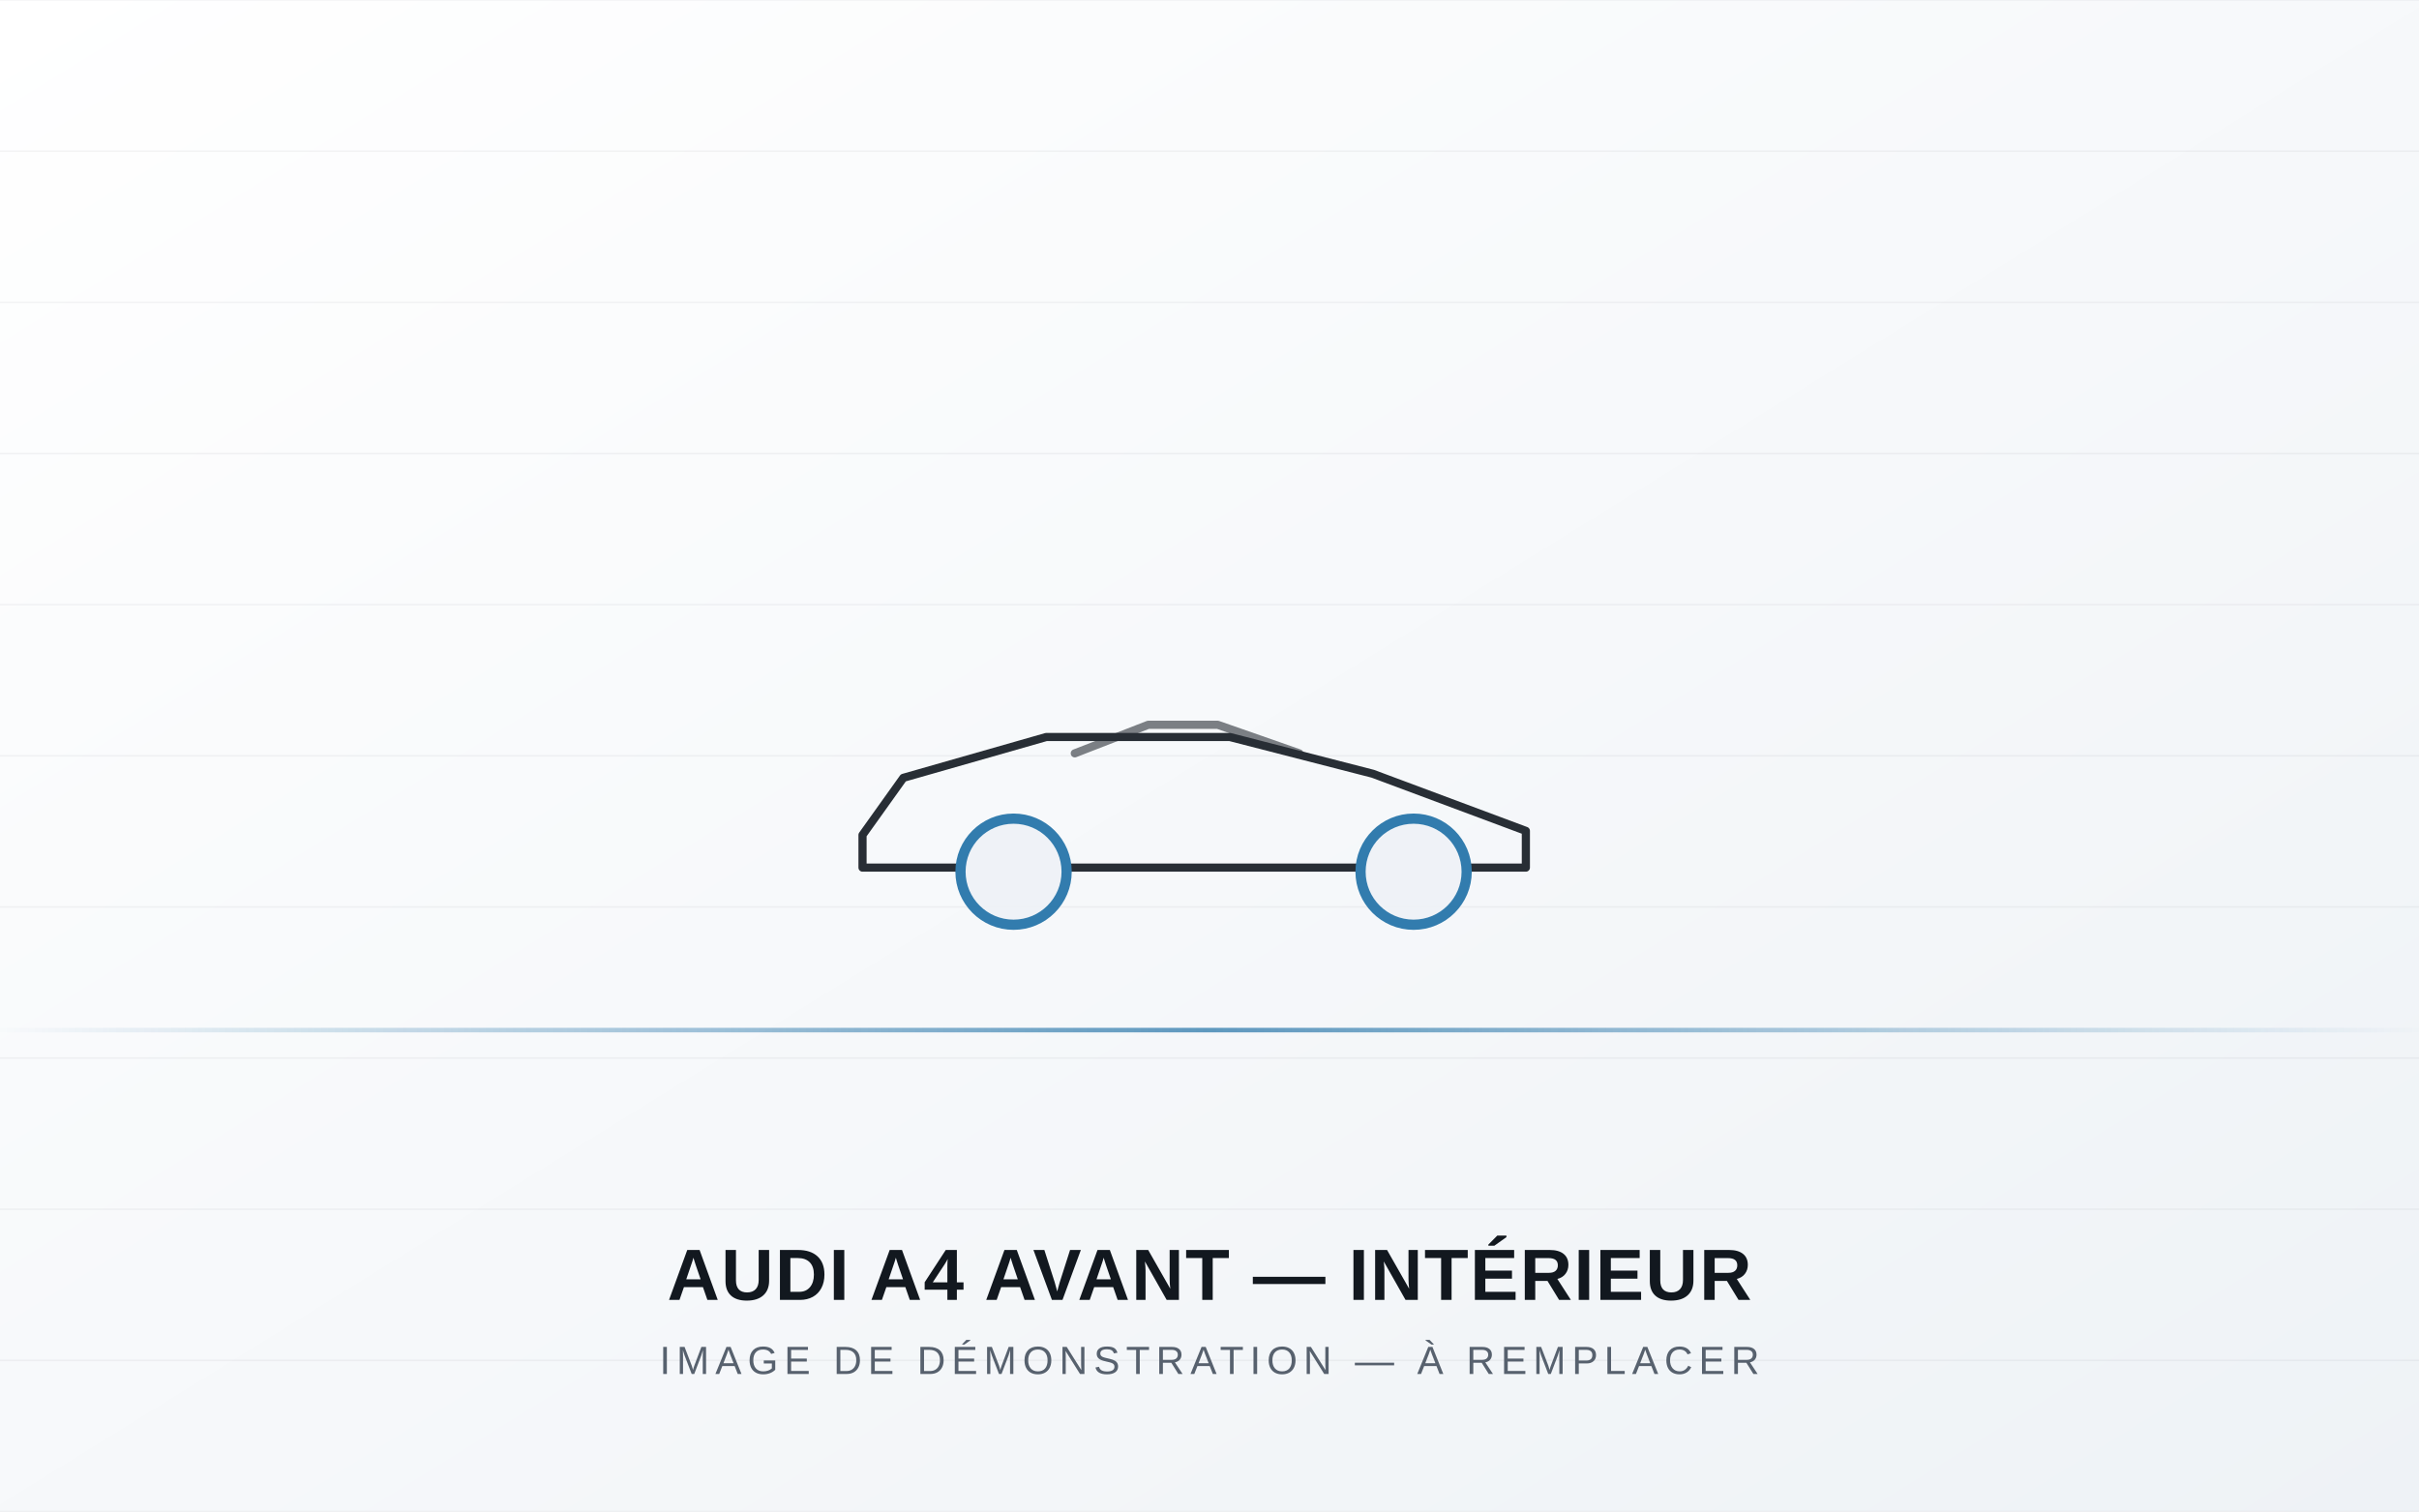
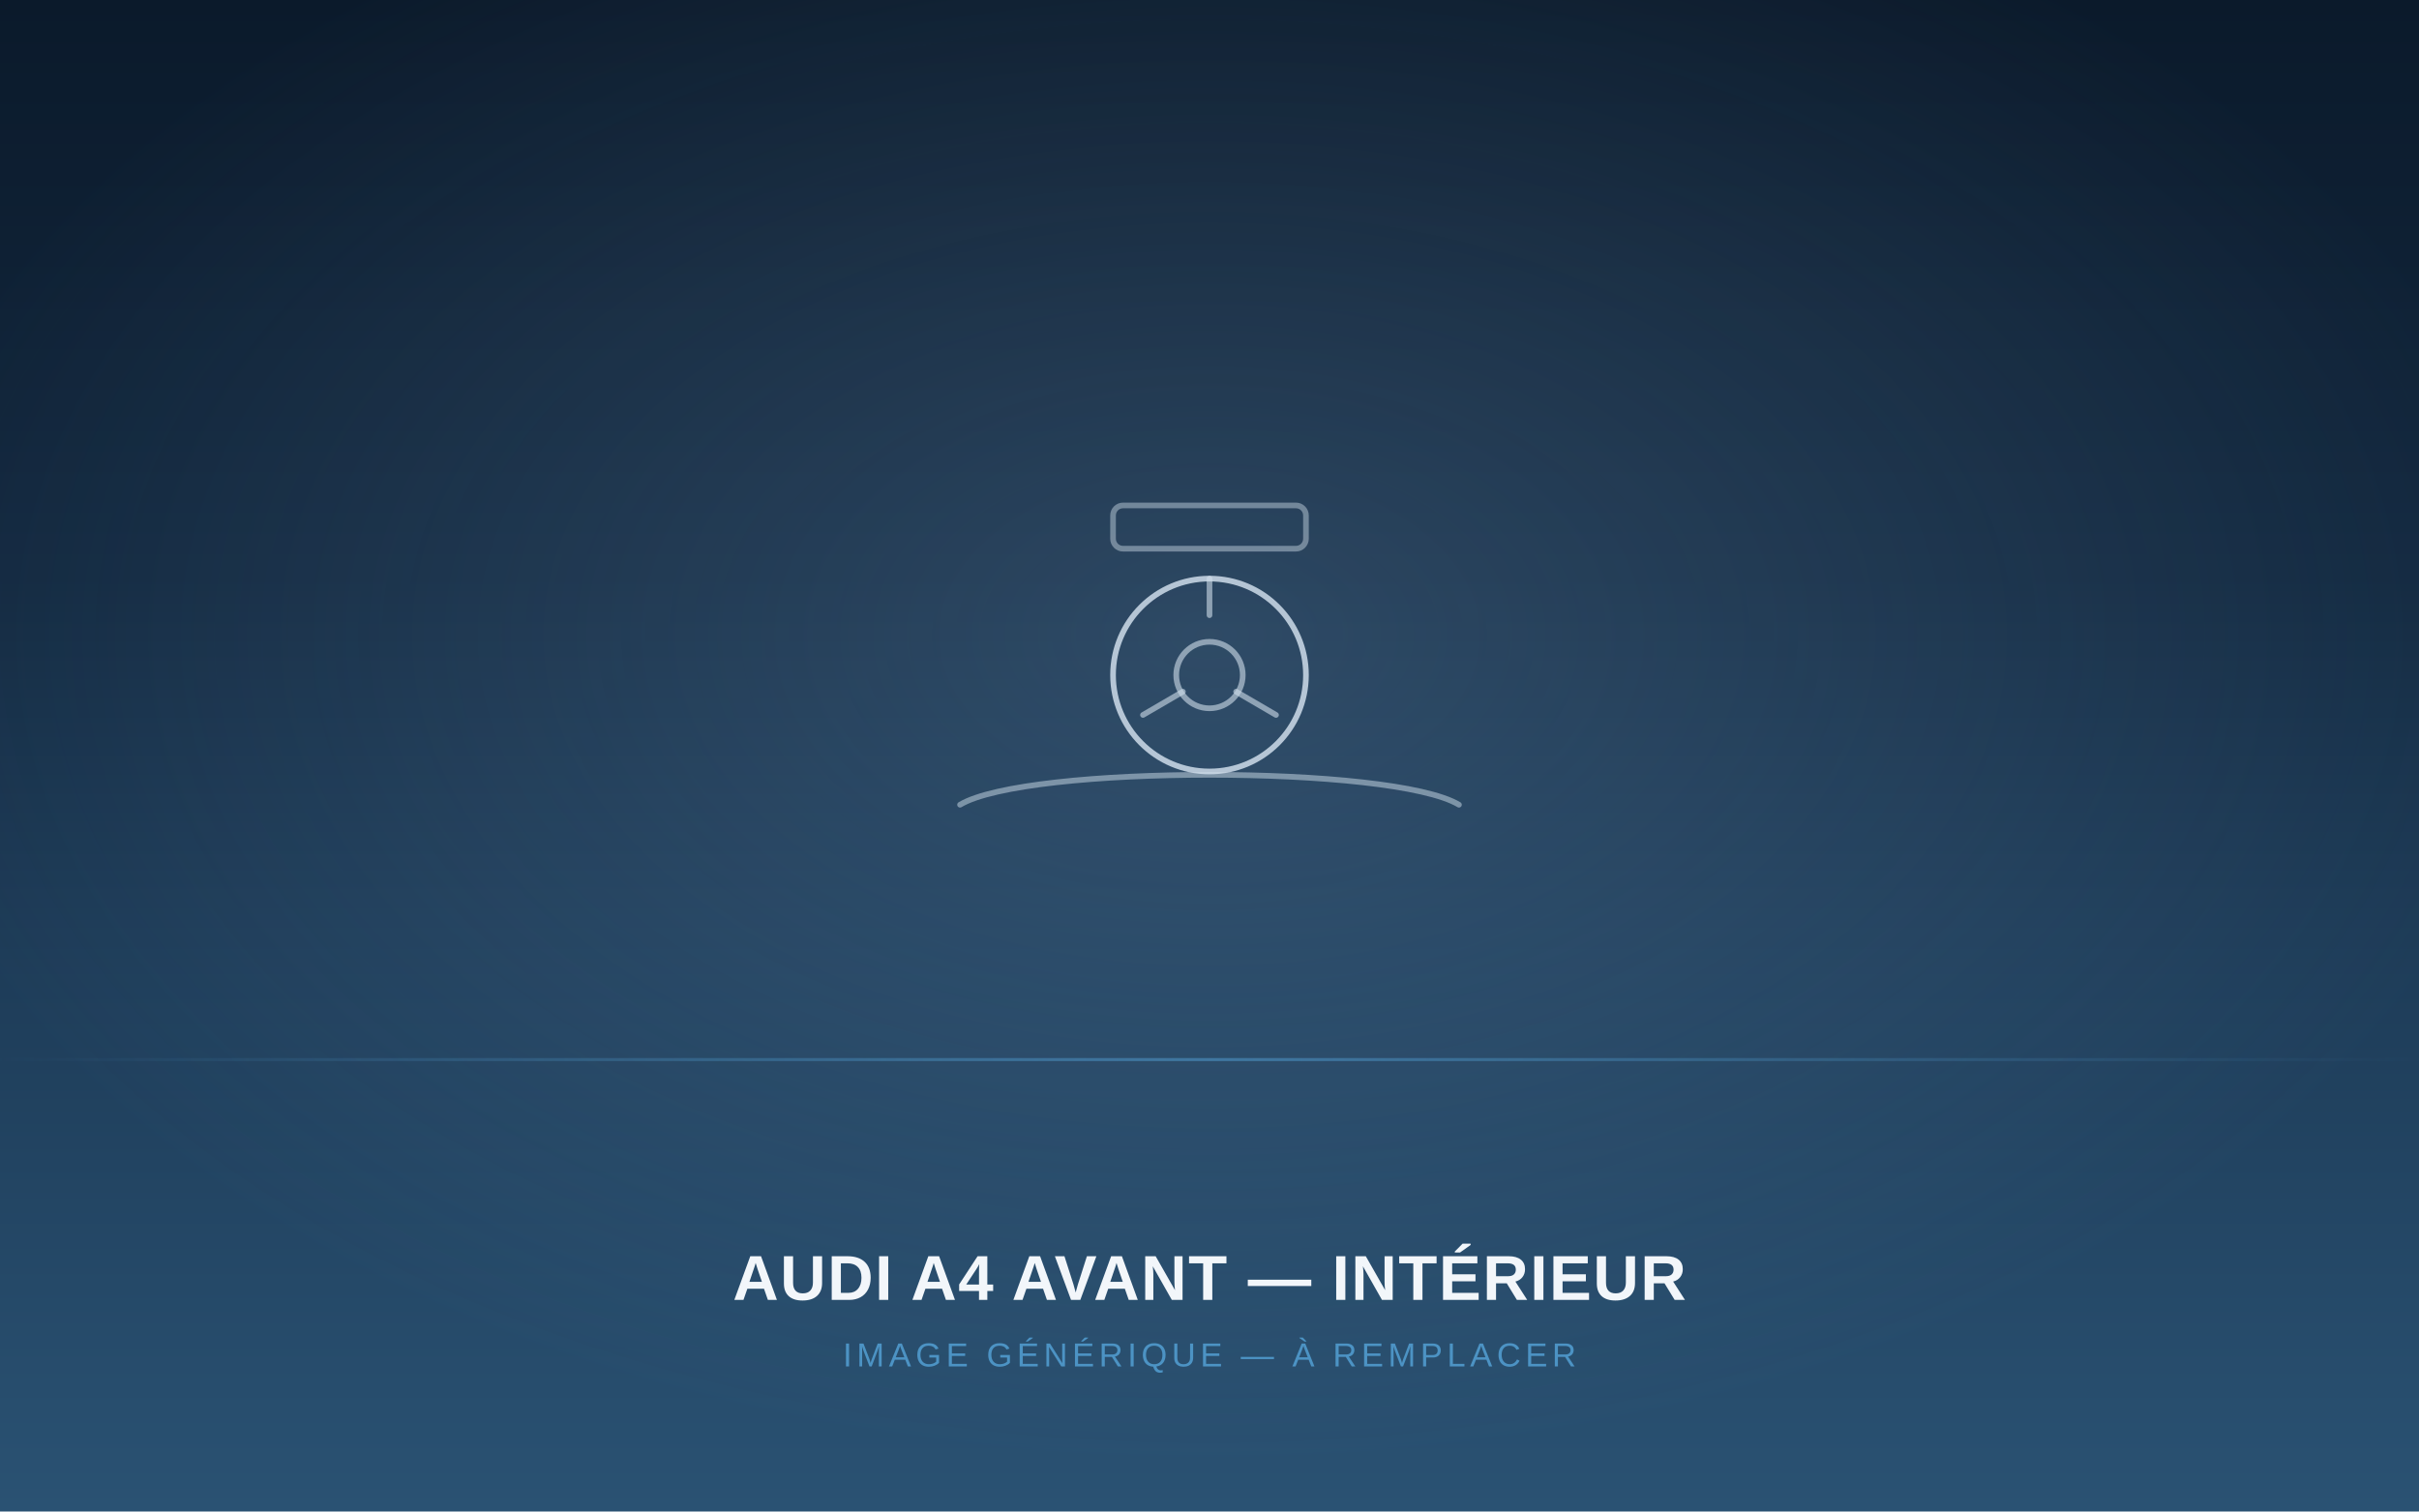
<svg xmlns="http://www.w3.org/2000/svg" width="1600" height="1000" viewBox="0 0 1600 1000">
  <defs>
-     <linearGradient id="bg" x1="0%" y1="0%" x2="100%" y2="100%">
-       <stop offset="0%" stop-color="#ffffff" />
-       <stop offset="100%" stop-color="#eef2f6" />
+     <linearGradient id="bg" x1="0%" y1="0%" x2="0%" y2="100%">
+       <stop offset="0%" stop-color="#0b1a2b" />
+       <stop offset="38%" stop-color="#12283f" />
+       <stop offset="62%" stop-color="#1d3b57" />
+       <stop offset="100%" stop-color="#2a5273" />
    </linearGradient>
+     <radialGradient id="glow" cx="50%" cy="42%" r="55%">
+       <stop offset="0%" stop-color="#8cb9e1" stop-opacity="0.22" />
+       <stop offset="100%" stop-color="#8cb9e1" stop-opacity="0" />
+     </radialGradient>
    <linearGradient id="rule" x1="0%" y1="0%" x2="100%" y2="0%">
-       <stop offset="0%" stop-color="#1d6fa5" stop-opacity="0" />
-       <stop offset="50%" stop-color="#1d6fa5" stop-opacity="0.7" />
-       <stop offset="100%" stop-color="#1d6fa5" stop-opacity="0" />
+       <stop offset="0%" stop-color="#4c93c4" stop-opacity="0" />
+       <stop offset="50%" stop-color="#4c93c4" stop-opacity="0.6" />
+       <stop offset="100%" stop-color="#4c93c4" stop-opacity="0" />
    </linearGradient>
  </defs>
  <rect width="1600" height="1000" fill="url(#bg)" />
-   <g opacity="0.07" stroke="#57616e" stroke-width="1">
-     <line x1="0" y1="0" x2="1600" y2="0" />
-     <line x1="0" y1="100" x2="1600" y2="100" />
-     <line x1="0" y1="200" x2="1600" y2="200" />
-     <line x1="0" y1="300" x2="1600" y2="300" />
-     <line x1="0" y1="400" x2="1600" y2="400" />
-     <line x1="0" y1="500" x2="1600" y2="500" />
-     <line x1="0" y1="600" x2="1600" y2="600" />
-     <line x1="0" y1="700" x2="1600" y2="700" />
-     <line x1="0" y1="800" x2="1600" y2="800" />
-     <line x1="0" y1="900" x2="1600" y2="900" />
-     <line x1="0" y1="1000" x2="1600" y2="1000" />
+   <rect width="1600" height="1000" fill="url(#glow)" />
+   <rect x="0" y="700" width="1600" height="2" fill="url(#rule)" />
+   <g transform="translate(800, 440) scale(1.1)" fill="none" stroke="#dce9f5" stroke-width="3.4" stroke-linejoin="round" stroke-linecap="round" opacity="0.92">
+     <circle cx="0" cy="6" r="58" opacity="0.85" />
+     <circle cx="0" cy="6" r="20" opacity="0.6" />
+     <line x1="0" y1="-52" x2="0" y2="-30" opacity="0.6" />
+     <line x1="-40" y1="30" x2="-16" y2="16" opacity="0.6" />
+     <line x1="40" y1="30" x2="16" y2="16" opacity="0.6" />
+     <path d="M -150 84 C -110 60 110 60 150 84" opacity="0.5" />
+     <rect x="-58" y="-96" width="116" height="26" rx="6" opacity="0.45" />
  </g>
-   <rect x="0" y="680" width="1600" height="3" fill="url(#rule)" />
-   <g transform="translate(800, 520) scale(1.35)" fill="none" stroke="#12181f" stroke-width="4" opacity="0.9" stroke-linejoin="round" stroke-linecap="round">
-     <path d="M -170 24 L -150 -4 L -80 -24 L 10 -24 L 80 -6 L 155 22 L 155 40 L -170 40 Z" />
-     <path d="M -66 -16 L -30 -30 L 4 -30 L 44 -16" opacity="0.6" />
-     <circle cx="-96" cy="42" r="26" fill="#eef2f6" stroke="#1d6fa5" stroke-width="5" />
-     <circle cx="100" cy="42" r="26" fill="#eef2f6" stroke="#1d6fa5" stroke-width="5" />
-   </g>
-   <text x="50%" y="860" text-anchor="middle" font-family="Arial, Helvetica, sans-serif" font-weight="800" font-size="48" fill="#12181f" letter-spacing="1">AUDI A4 AVANT — INTÉRIEUR</text>
-   <text x="50%" y="909" text-anchor="middle" font-family="Arial, Helvetica, sans-serif" font-size="26" fill="#57616e" letter-spacing="4">IMAGE DE DÉMONSTRATION — À REMPLACER</text>
+   <text x="50%" y="860" text-anchor="middle" font-family="Arial, Helvetica, sans-serif" font-weight="700" font-size="42" fill="#f2f6fa" letter-spacing="1">AUDI A4 AVANT — INTÉRIEUR</text>
+   <text x="50%" y="904" text-anchor="middle" font-family="Arial, Helvetica, sans-serif" font-size="22" fill="#4c93c4" letter-spacing="3">IMAGE GÉNÉRIQUE — À REMPLACER</text>
</svg>
